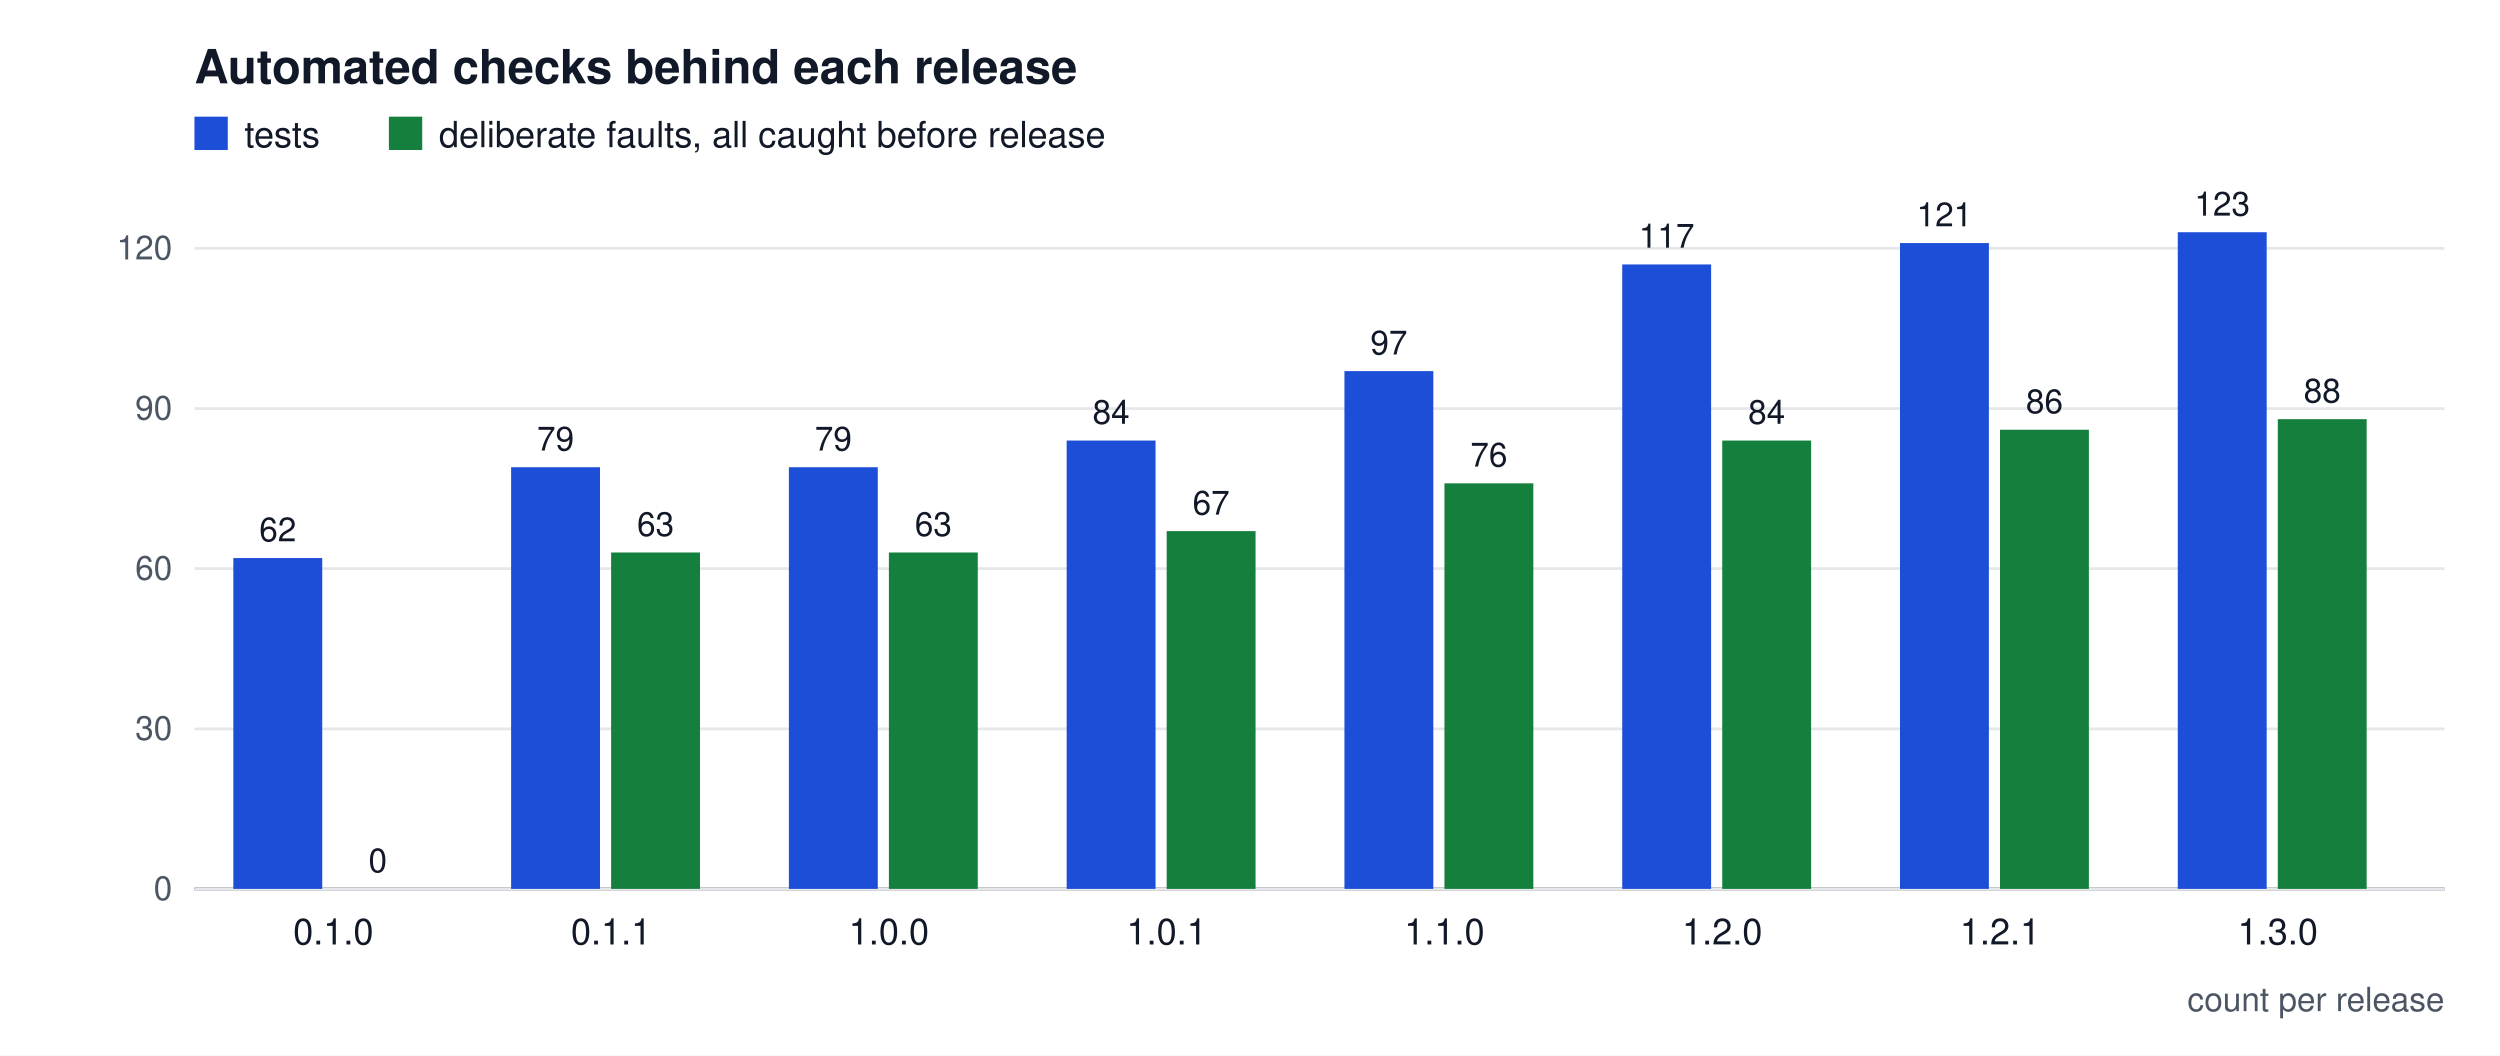
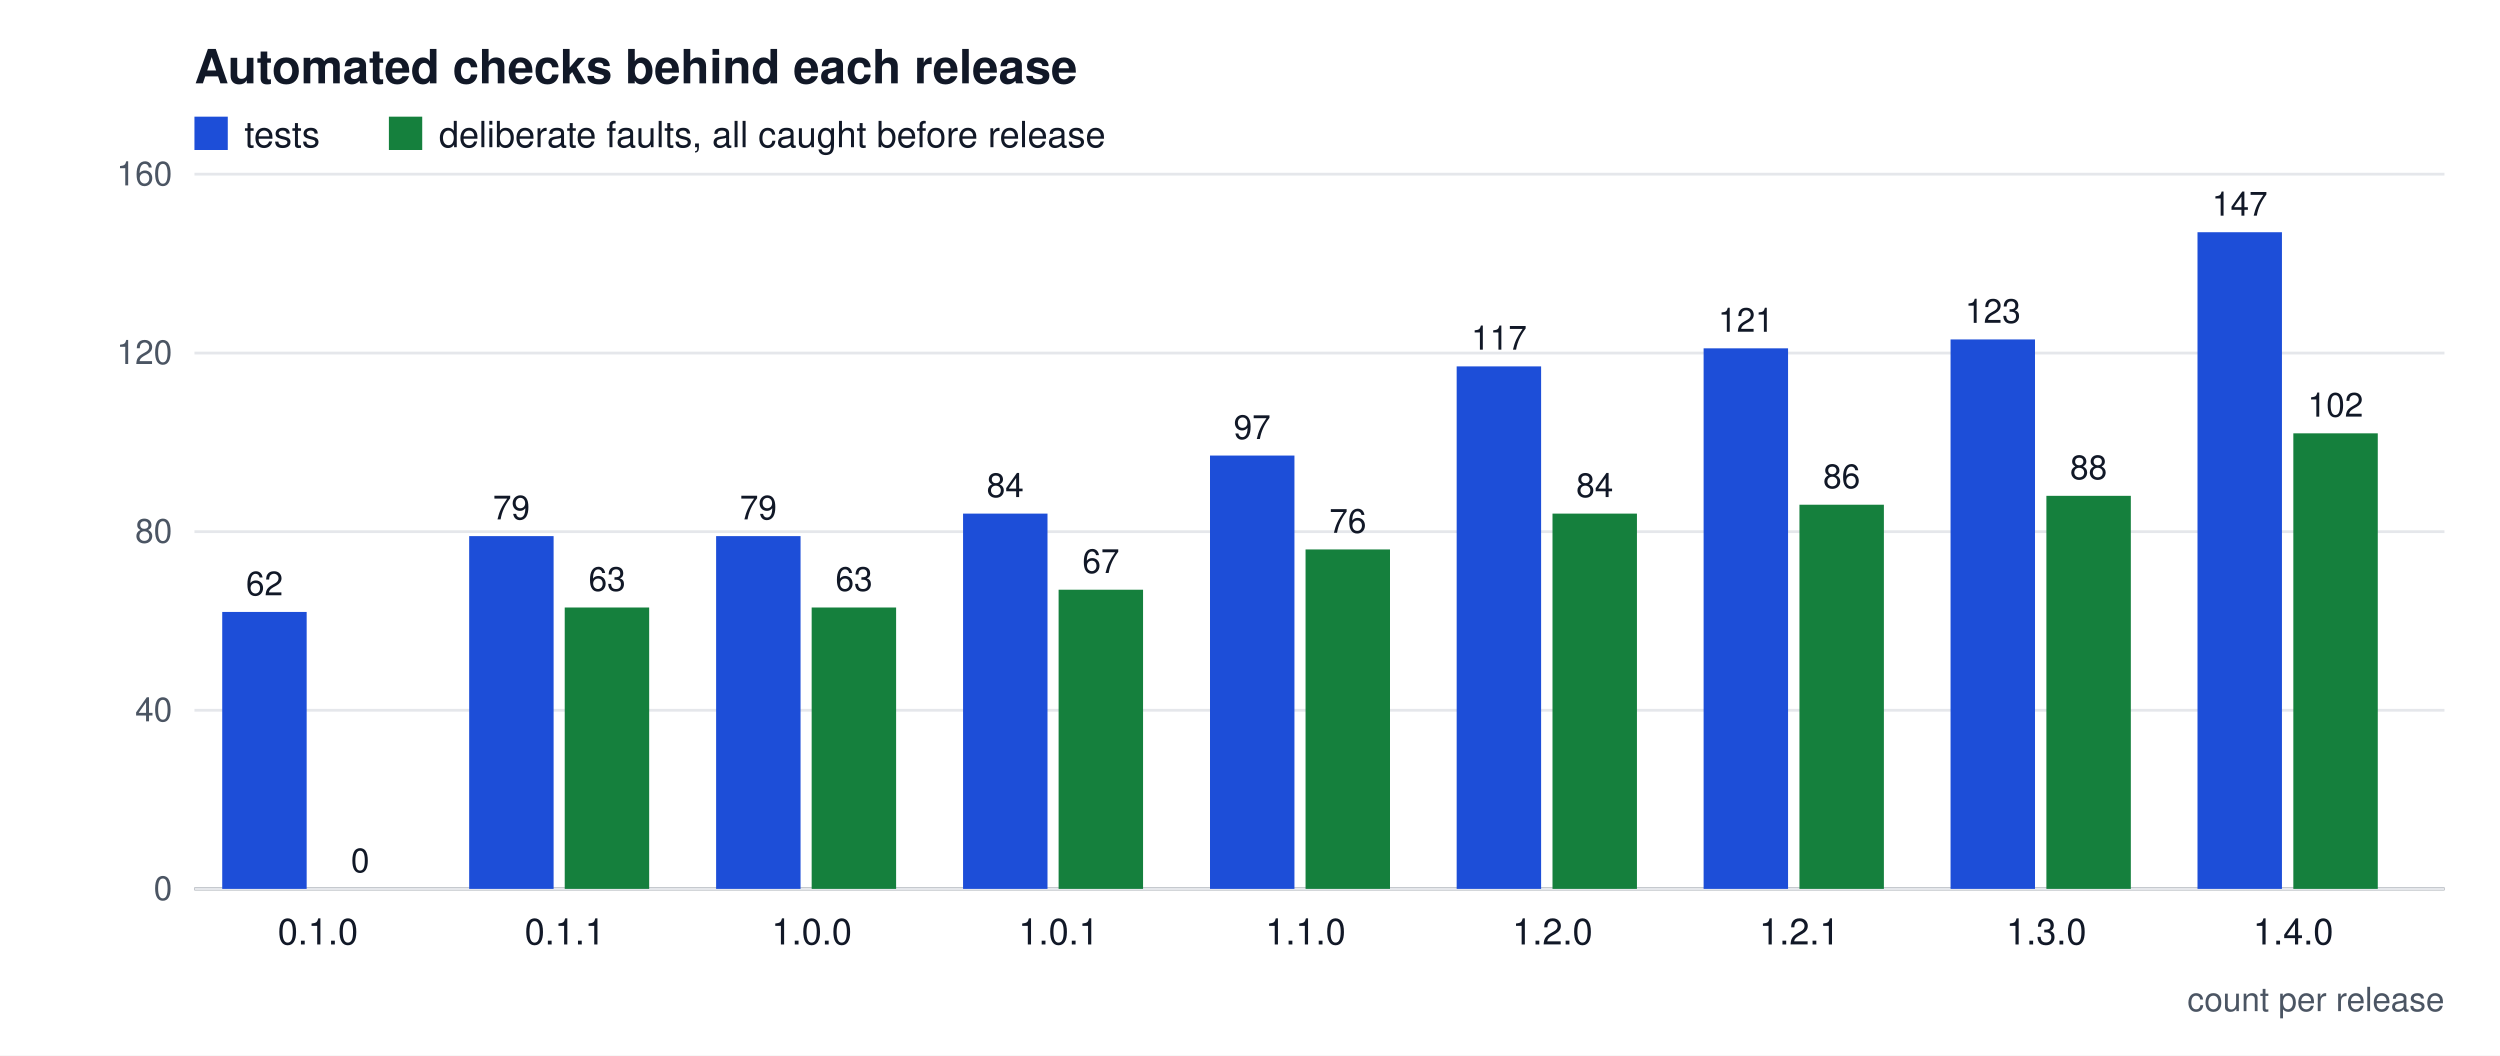
<svg xmlns="http://www.w3.org/2000/svg" viewBox="0 0 900 380" width="900" height="380" role="img" aria-labelledby="title desc" font-family="Helvetica, Arial, sans-serif">
  <rect width="900" height="380" fill="#ffffff" />
  <text x="70" y="30" font-size="17" text-anchor="start" fill="#111827" font-weight="bold">Automated checks behind each release</text>
  <line x1="70" y1="320" x2="880" y2="320" stroke="#4b5563" />
  <line x1="70" y1="320.0" x2="880" y2="320.0" stroke="#e5e7eb" />
  <text x="62" y="324.0" font-size="12" text-anchor="end" fill="#4b5563" font-weight="normal">0</text>
-   <line x1="70" y1="262.4" x2="880" y2="262.4" stroke="#e5e7eb" />
-   <text x="62" y="266.35" font-size="12" text-anchor="end" fill="#4b5563" font-weight="normal">30</text>
-   <line x1="70" y1="204.7" x2="880" y2="204.7" stroke="#e5e7eb" />
-   <text x="62" y="208.701" font-size="12" text-anchor="end" fill="#4b5563" font-weight="normal">60</text>
-   <line x1="70" y1="147.1" x2="880" y2="147.1" stroke="#e5e7eb" />
-   <text x="62" y="151.051" font-size="12" text-anchor="end" fill="#4b5563" font-weight="normal">90</text>
-   <line x1="70" y1="89.4" x2="880" y2="89.4" stroke="#e5e7eb" />
-   <text x="62" y="93.401" font-size="12" text-anchor="end" fill="#4b5563" font-weight="normal">120</text>
-   <rect x="84.0" y="200.9" width="32.0" height="119.1" fill="#1d4ed8" />
-   <text x="100.0" y="194.857" font-size="12" text-anchor="middle" fill="#111827" font-weight="normal">62</text>
-   <rect x="120.0" y="320.0" width="32.0" height="0.0" fill="#15803d" />
-   <text x="136.0" y="314.0" font-size="12" text-anchor="middle" fill="#111827" font-weight="normal">0</text>
-   <text x="120.0" y="340" font-size="13" text-anchor="middle" fill="#111827" font-weight="normal">0.1.0</text>
-   <rect x="184.0" y="168.2" width="32.0" height="151.8" fill="#1d4ed8" />
-   <text x="200.0" y="162.189" font-size="12" text-anchor="middle" fill="#111827" font-weight="normal">79</text>
-   <rect x="220.0" y="198.9" width="32.0" height="121.1" fill="#15803d" />
-   <text x="236.0" y="192.936" font-size="12" text-anchor="middle" fill="#111827" font-weight="normal">63</text>
-   <text x="220.0" y="340" font-size="13" text-anchor="middle" fill="#111827" font-weight="normal">0.1.1</text>
-   <rect x="284.0" y="168.2" width="32.0" height="151.8" fill="#1d4ed8" />
-   <text x="300.0" y="162.189" font-size="12" text-anchor="middle" fill="#111827" font-weight="normal">79</text>
-   <rect x="320.0" y="198.9" width="32.0" height="121.1" fill="#15803d" />
-   <text x="336.0" y="192.936" font-size="12" text-anchor="middle" fill="#111827" font-weight="normal">63</text>
-   <text x="320.0" y="340" font-size="13" text-anchor="middle" fill="#111827" font-weight="normal">1.0.0</text>
-   <rect x="384.0" y="158.6" width="32.0" height="161.4" fill="#1d4ed8" />
-   <text x="400.0" y="152.581" font-size="12" text-anchor="middle" fill="#111827" font-weight="normal">84</text>
-   <rect x="420.0" y="191.2" width="32.0" height="128.8" fill="#15803d" />
-   <text x="436.0" y="185.249" font-size="12" text-anchor="middle" fill="#111827" font-weight="normal">67</text>
-   <text x="420.0" y="340" font-size="13" text-anchor="middle" fill="#111827" font-weight="normal">1.0.1</text>
-   <rect x="484.0" y="133.6" width="32.0" height="186.4" fill="#1d4ed8" />
-   <text x="500.0" y="127.599" font-size="12" text-anchor="middle" fill="#111827" font-weight="normal">97</text>
-   <rect x="520.0" y="174.0" width="32.0" height="146.0" fill="#15803d" />
-   <text x="536.0" y="167.954" font-size="12" text-anchor="middle" fill="#111827" font-weight="normal">76</text>
-   <text x="520.0" y="340" font-size="13" text-anchor="middle" fill="#111827" font-weight="normal">1.1.0</text>
-   <rect x="584.0" y="95.2" width="32.0" height="224.8" fill="#1d4ed8" />
-   <text x="600.0" y="89.166" font-size="12" text-anchor="middle" fill="#111827" font-weight="normal">117</text>
-   <rect x="620.0" y="158.6" width="32.0" height="161.4" fill="#15803d" />
-   <text x="636.0" y="152.581" font-size="12" text-anchor="middle" fill="#111827" font-weight="normal">84</text>
-   <text x="620.0" y="340" font-size="13" text-anchor="middle" fill="#111827" font-weight="normal">1.2.0</text>
-   <rect x="684.0" y="87.5" width="32.0" height="232.5" fill="#1d4ed8" />
-   <text x="700.0" y="81.48" font-size="12" text-anchor="middle" fill="#111827" font-weight="normal">121</text>
-   <rect x="720.0" y="154.7" width="32.0" height="165.3" fill="#15803d" />
-   <text x="736.0" y="148.738" font-size="12" text-anchor="middle" fill="#111827" font-weight="normal">86</text>
-   <text x="720.0" y="340" font-size="13" text-anchor="middle" fill="#111827" font-weight="normal">1.2.1</text>
-   <rect x="784.0" y="83.6" width="32.0" height="236.4" fill="#1d4ed8" />
-   <text x="800.0" y="77.636" font-size="12" text-anchor="middle" fill="#111827" font-weight="normal">123</text>
-   <rect x="820.0" y="150.9" width="32.0" height="169.1" fill="#15803d" />
-   <text x="836.0" y="144.894" font-size="12" text-anchor="middle" fill="#111827" font-weight="normal">88</text>
-   <text x="820.0" y="340" font-size="13" text-anchor="middle" fill="#111827" font-weight="normal">1.3.0</text>
+   <line x1="70" y1="255.7" x2="880" y2="255.7" stroke="#e5e7eb" />
+   <text x="62" y="259.683" font-size="12" text-anchor="end" fill="#4b5563" font-weight="normal">40</text>
+   <line x1="70" y1="191.4" x2="880" y2="191.4" stroke="#e5e7eb" />
+   <text x="62" y="195.367" font-size="12" text-anchor="end" fill="#4b5563" font-weight="normal">80</text>
+   <line x1="70" y1="127.1" x2="880" y2="127.1" stroke="#e5e7eb" />
+   <text x="62" y="131.05" font-size="12" text-anchor="end" fill="#4b5563" font-weight="normal">120</text>
+   <line x1="70" y1="62.7" x2="880" y2="62.7" stroke="#e5e7eb" />
+   <text x="62" y="66.733" font-size="12" text-anchor="end" fill="#4b5563" font-weight="normal">160</text>
+   <rect x="80.0" y="220.3" width="30.4" height="99.7" fill="#1d4ed8" />
+   <text x="95.222" y="214.309" font-size="12" text-anchor="middle" fill="#111827" font-weight="normal">62</text>
+   <rect x="114.4" y="320.0" width="30.4" height="0.0" fill="#15803d" />
+   <text x="129.667" y="314.0" font-size="12" text-anchor="middle" fill="#111827" font-weight="normal">0</text>
+   <text x="114.444" y="340" font-size="13" text-anchor="middle" fill="#111827" font-weight="normal">0.1.0</text>
+   <rect x="168.9" y="193.0" width="30.4" height="127.0" fill="#1d4ed8" />
+   <text x="184.111" y="186.975" font-size="12" text-anchor="middle" fill="#111827" font-weight="normal">79</text>
+   <rect x="203.3" y="218.7" width="30.4" height="101.3" fill="#15803d" />
+   <text x="218.556" y="212.701" font-size="12" text-anchor="middle" fill="#111827" font-weight="normal">63</text>
+   <text x="203.333" y="340" font-size="13" text-anchor="middle" fill="#111827" font-weight="normal">0.1.1</text>
+   <rect x="257.8" y="193.0" width="30.4" height="127.0" fill="#1d4ed8" />
+   <text x="273.0" y="186.975" font-size="12" text-anchor="middle" fill="#111827" font-weight="normal">79</text>
+   <rect x="292.2" y="218.7" width="30.4" height="101.3" fill="#15803d" />
+   <text x="307.444" y="212.701" font-size="12" text-anchor="middle" fill="#111827" font-weight="normal">63</text>
+   <text x="292.222" y="340" font-size="13" text-anchor="middle" fill="#111827" font-weight="normal">1.0.0</text>
+   <rect x="346.7" y="184.9" width="30.4" height="135.1" fill="#1d4ed8" />
+   <text x="361.889" y="178.935" font-size="12" text-anchor="middle" fill="#111827" font-weight="normal">84</text>
+   <rect x="381.1" y="212.3" width="30.4" height="107.7" fill="#15803d" />
+   <text x="396.333" y="206.27" font-size="12" text-anchor="middle" fill="#111827" font-weight="normal">67</text>
+   <text x="381.111" y="340" font-size="13" text-anchor="middle" fill="#111827" font-weight="normal">1.0.1</text>
+   <rect x="435.6" y="164.0" width="30.4" height="156.0" fill="#1d4ed8" />
+   <text x="450.778" y="158.032" font-size="12" text-anchor="middle" fill="#111827" font-weight="normal">97</text>
+   <rect x="470.0" y="197.8" width="30.4" height="122.2" fill="#15803d" />
+   <text x="485.222" y="191.798" font-size="12" text-anchor="middle" fill="#111827" font-weight="normal">76</text>
+   <text x="470.0" y="340" font-size="13" text-anchor="middle" fill="#111827" font-weight="normal">1.1.0</text>
+   <rect x="524.4" y="131.9" width="30.4" height="188.1" fill="#1d4ed8" />
+   <text x="539.667" y="125.874" font-size="12" text-anchor="middle" fill="#111827" font-weight="normal">117</text>
+   <rect x="558.9" y="184.9" width="30.4" height="135.1" fill="#15803d" />
+   <text x="574.111" y="178.935" font-size="12" text-anchor="middle" fill="#111827" font-weight="normal">84</text>
+   <text x="558.889" y="340" font-size="13" text-anchor="middle" fill="#111827" font-weight="normal">1.2.0</text>
+   <rect x="613.3" y="125.4" width="30.4" height="194.6" fill="#1d4ed8" />
+   <text x="628.556" y="119.442" font-size="12" text-anchor="middle" fill="#111827" font-weight="normal">121</text>
+   <rect x="647.8" y="181.7" width="30.4" height="138.3" fill="#15803d" />
+   <text x="663" y="175.719" font-size="12" text-anchor="middle" fill="#111827" font-weight="normal">86</text>
+   <text x="647.778" y="340" font-size="13" text-anchor="middle" fill="#111827" font-weight="normal">1.2.1</text>
+   <rect x="702.2" y="122.2" width="30.4" height="197.8" fill="#1d4ed8" />
+   <text x="717.444" y="116.226" font-size="12" text-anchor="middle" fill="#111827" font-weight="normal">123</text>
+   <rect x="736.7" y="178.5" width="30.4" height="141.5" fill="#15803d" />
+   <text x="751.889" y="172.503" font-size="12" text-anchor="middle" fill="#111827" font-weight="normal">88</text>
+   <text x="736.667" y="340" font-size="13" text-anchor="middle" fill="#111827" font-weight="normal">1.3.0</text>
+   <rect x="791.1" y="83.6" width="30.4" height="236.4" fill="#1d4ed8" />
+   <text x="806.333" y="77.636" font-size="12" text-anchor="middle" fill="#111827" font-weight="normal">147</text>
+   <rect x="825.6" y="156.0" width="30.4" height="164.0" fill="#15803d" />
+   <text x="840.778" y="149.993" font-size="12" text-anchor="middle" fill="#111827" font-weight="normal">102</text>
+   <text x="825.556" y="340" font-size="13" text-anchor="middle" fill="#111827" font-weight="normal">1.4.0</text>
  <rect x="70" y="42" width="12" height="12" fill="#1d4ed8" />
  <text x="88" y="53" font-size="13" text-anchor="start" fill="#111827" font-weight="normal">tests</text>
  <rect x="140" y="42" width="12" height="12" fill="#15803d" />
  <text x="158" y="53" font-size="13" text-anchor="start" fill="#111827" font-weight="normal">deliberate faults, all caught before release</text>
  <text x="880" y="364" font-size="12" text-anchor="end" fill="#4b5563" font-weight="normal">count per release</text>
</svg>
